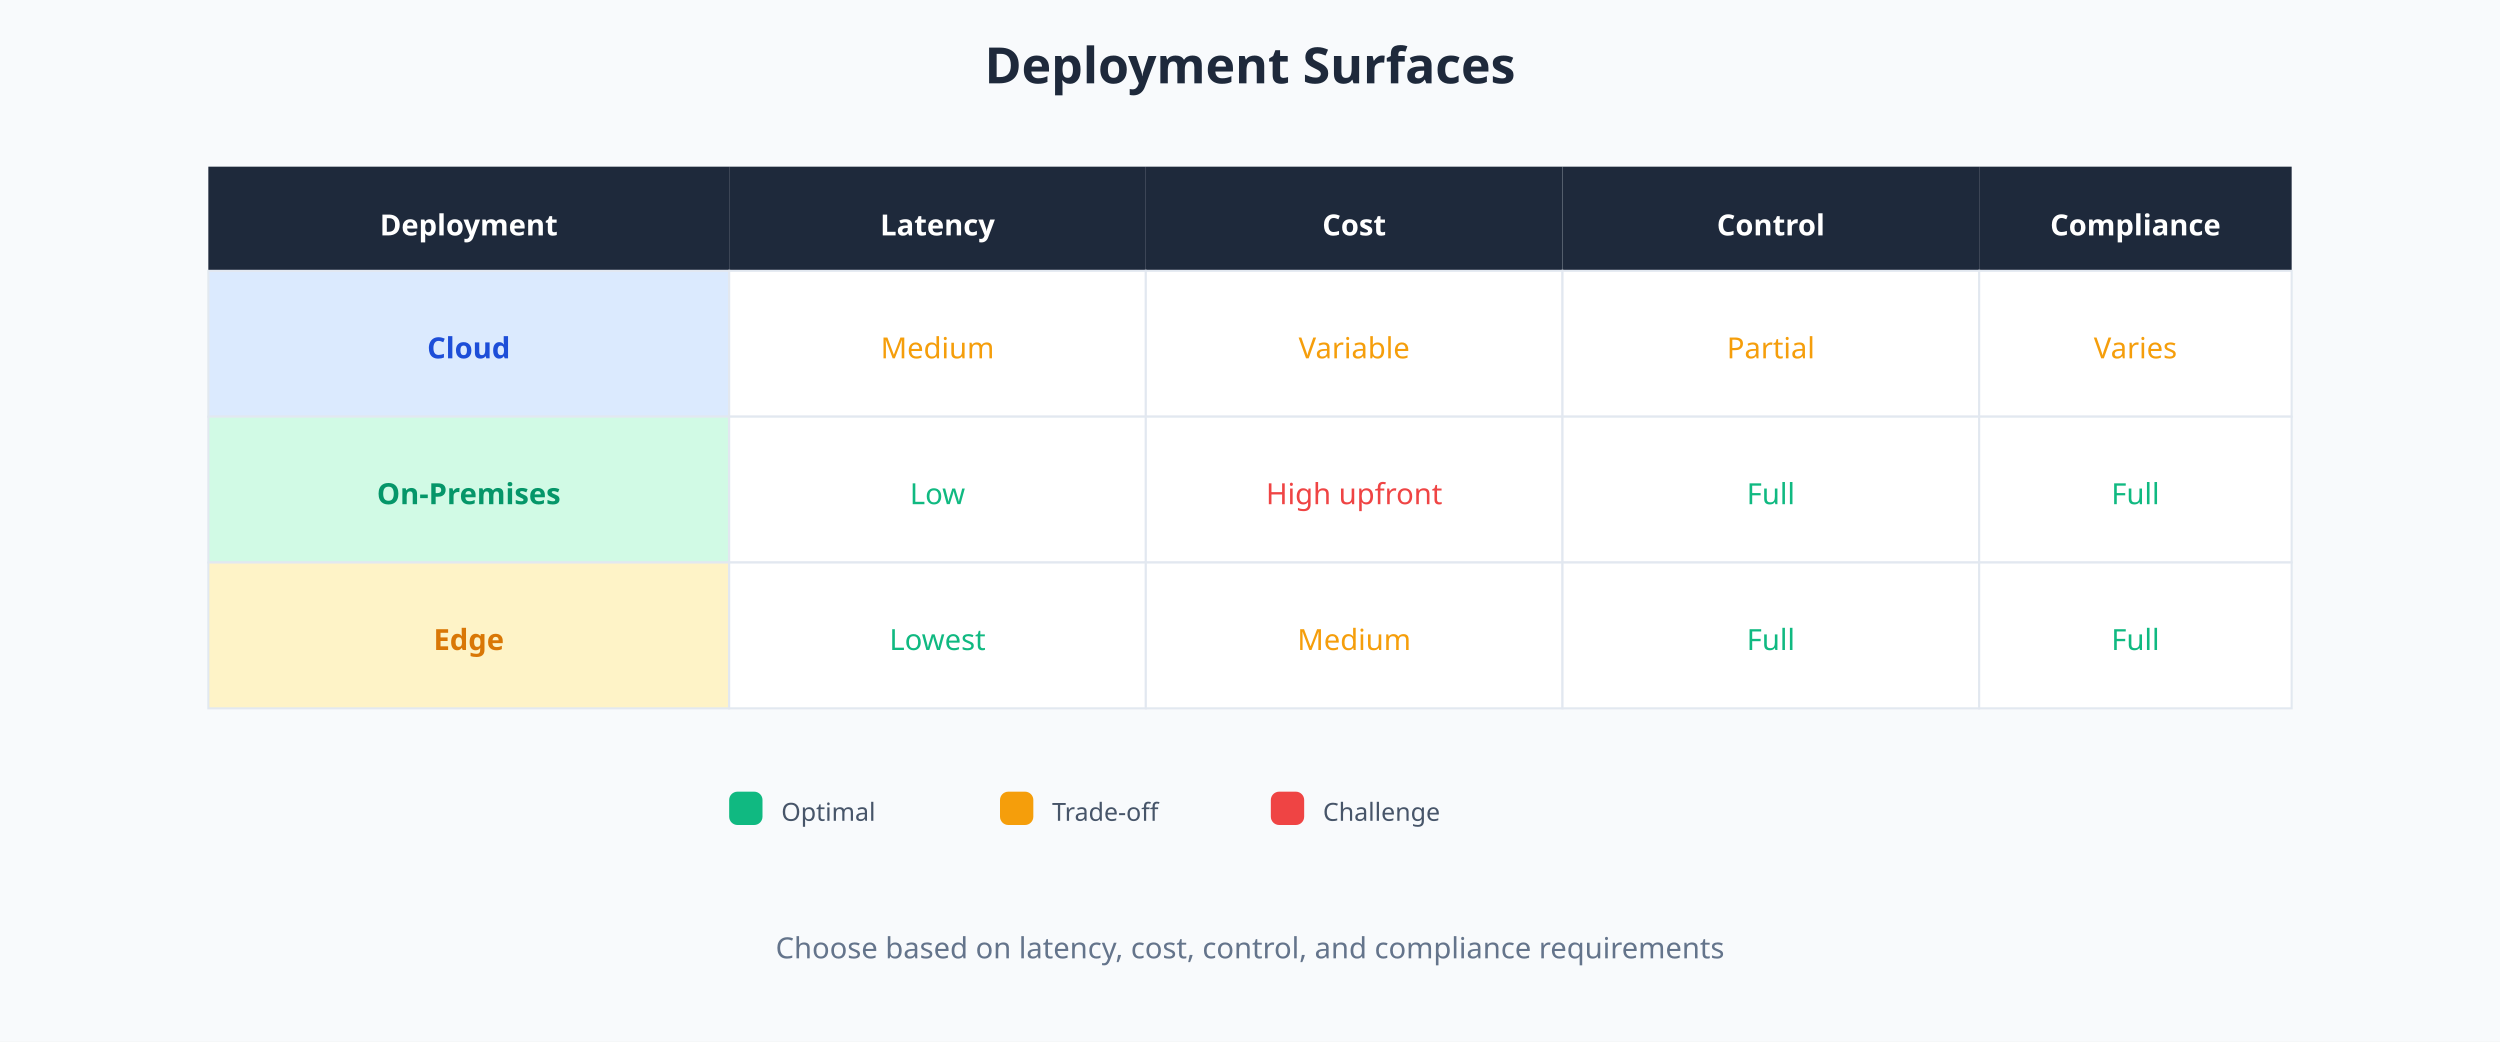
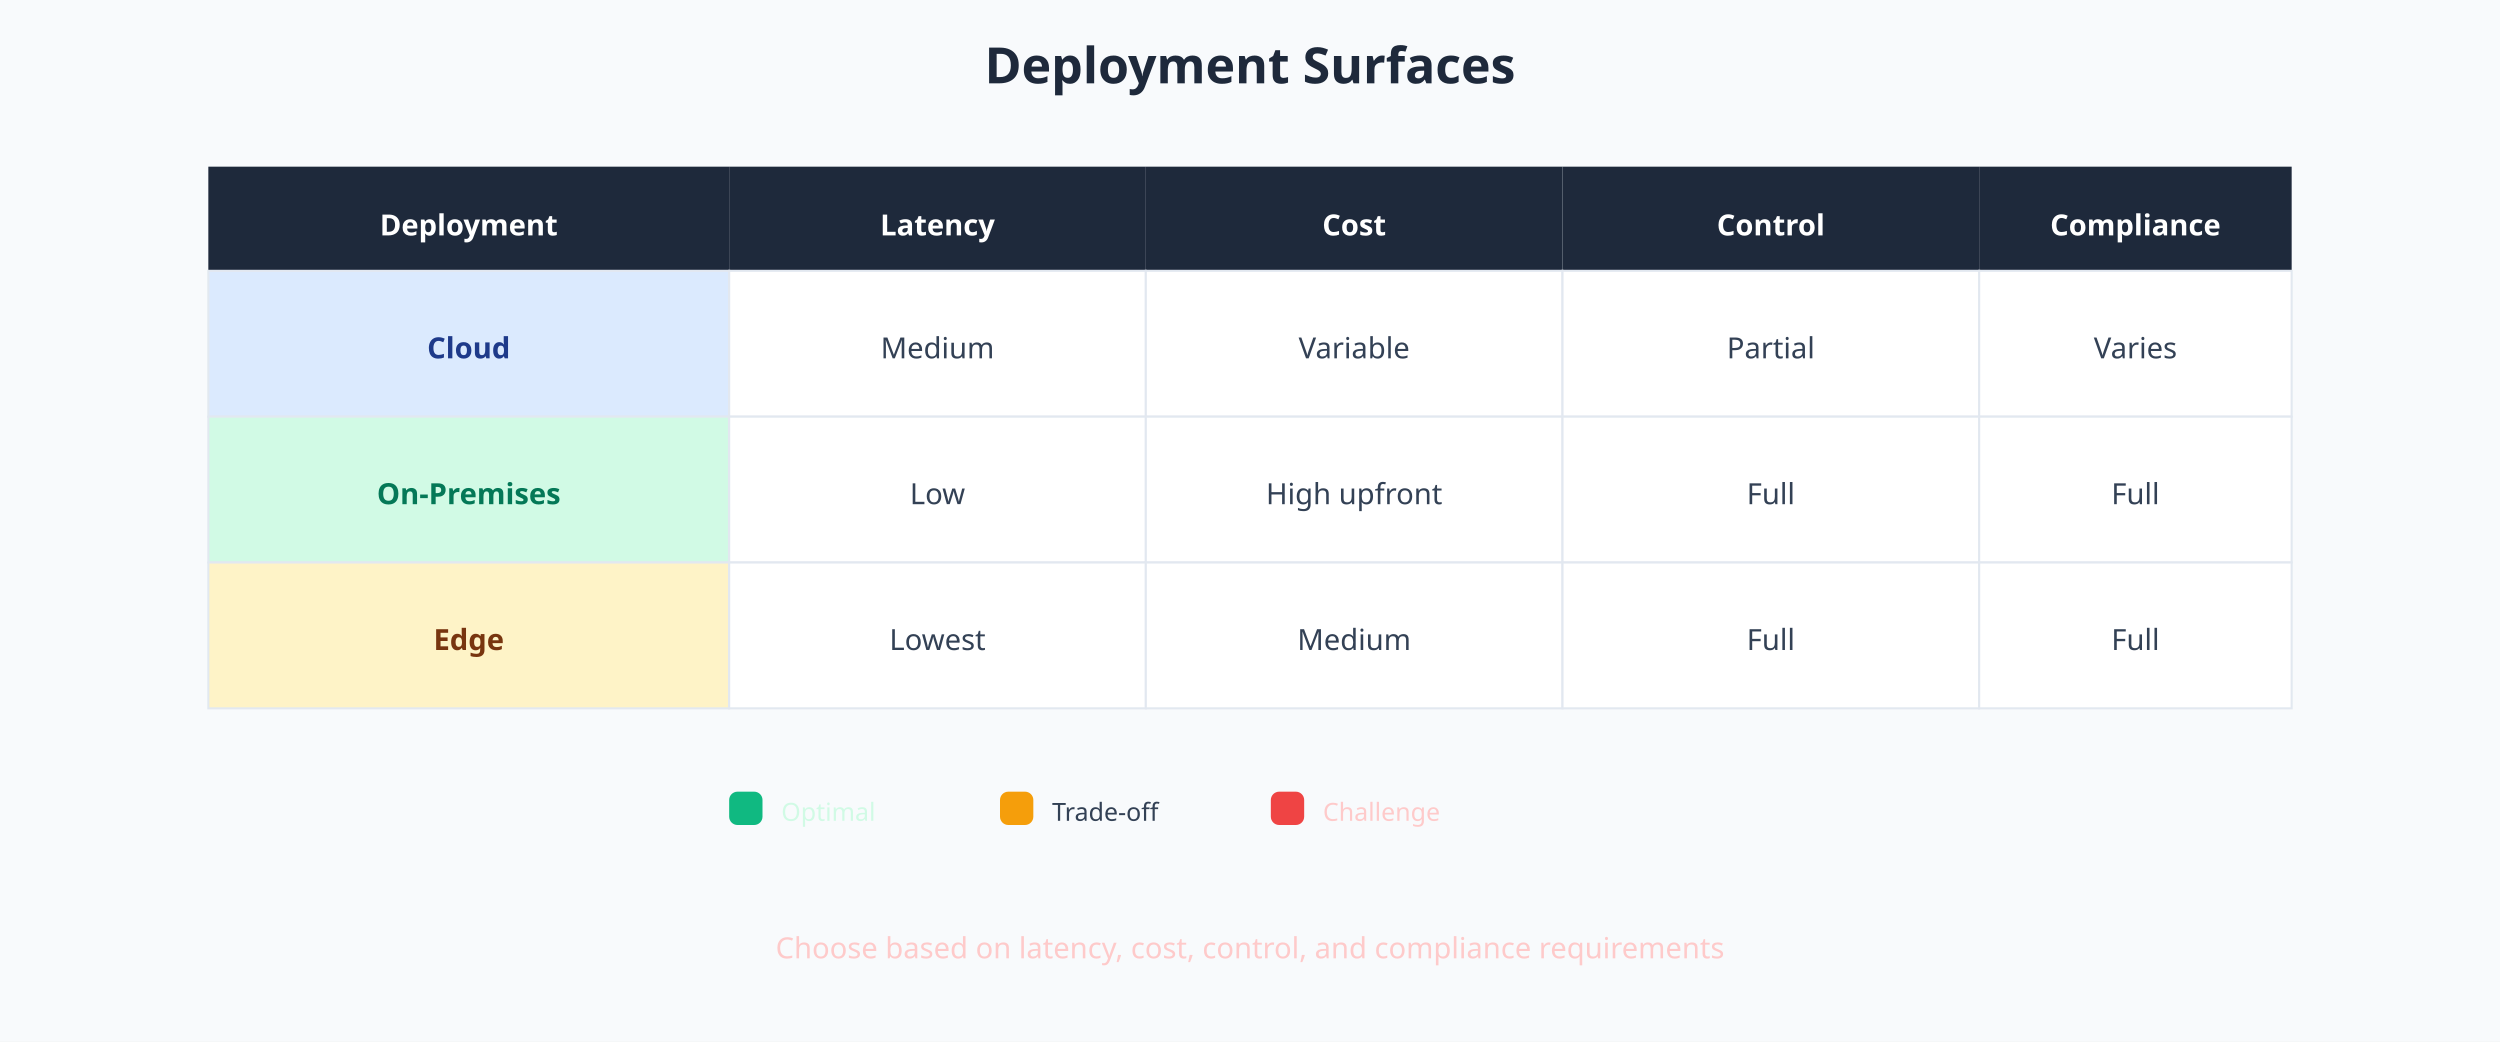
<svg xmlns="http://www.w3.org/2000/svg" viewBox="0 0 1200 500" width="1200" height="500">
  <g id="main">
    <rect width="1200" height="500" fill="#f8fafc" />
    <text x="600" y="40" text-anchor="middle" font-family="system-ui, sans-serif" font-size="24" font-weight="600" fill="#1e293b">Deployment Surfaces</text>
    <rect x="100" y="80" width="250" height="50" rx="0" fill="#1e293b" />
    <text x="225" y="113" text-anchor="middle" font-family="system-ui, sans-serif" font-size="14" font-weight="600" fill="#ffffff">Deployment</text>
    <rect x="350" y="80" width="200" height="50" rx="0" fill="#1e293b" />
    <text x="450" y="113" text-anchor="middle" font-family="system-ui, sans-serif" font-size="14" font-weight="600" fill="#ffffff">Latency</text>
    <rect x="550" y="80" width="200" height="50" rx="0" fill="#1e293b" />
    <text x="650" y="113" text-anchor="middle" font-family="system-ui, sans-serif" font-size="14" font-weight="600" fill="#ffffff">Cost</text>
    <rect x="750" y="80" width="200" height="50" rx="0" fill="#1e293b" />
    <text x="850" y="113" text-anchor="middle" font-family="system-ui, sans-serif" font-size="14" font-weight="600" fill="#ffffff">Control</text>
    <rect x="950" y="80" width="150" height="50" rx="0" fill="#1e293b" />
    <text x="1025" y="113" text-anchor="middle" font-family="system-ui, sans-serif" font-size="14" font-weight="600" fill="#ffffff">Compliance</text>
    <rect x="350" y="380" width="16" height="16" rx="4" fill="#10b981" />
-     <text x="375" y="394" font-family="system-ui, sans-serif" font-size="12" fill="#475569">Optimal</text>
+     <text x="375" y="394" font-family="system-ui, sans-serif" font-size="12" fill="#d1fae5">Optimal</text>
    <rect x="480" y="380" width="16" height="16" rx="4" fill="#f59e0b" />
-     <text x="505" y="394" font-family="system-ui, sans-serif" font-size="12" fill="#475569">Trade-off</text>
+     <text x="505" y="394" font-family="system-ui, sans-serif" font-size="12" fill="#334155">Trade-off</text>
    <rect x="610" y="380" width="16" height="16" rx="4" fill="#ef4444" />
-     <text x="635" y="394" font-family="system-ui, sans-serif" font-size="12" fill="#475569">Challenge</text>
-     <text x="600" y="460" text-anchor="middle" font-family="system-ui, sans-serif" font-size="14" fill="#64748b">Choose based on latency, cost, control, and compliance requirements</text>
+     <text x="635" y="394" font-family="system-ui, sans-serif" font-size="12" fill="#fecaca">Challenge</text>
+     <text x="600" y="460" text-anchor="middle" font-family="system-ui, sans-serif" font-size="14" fill="#fecaca">Choose based on latency, cost, control, and compliance requirements</text>
  </g>
  <g id="section-1">
    <rect x="100" y="130" width="250" height="70" fill="#dbeafe" stroke="#e2e8f0" stroke-width="1" />
-     <text x="225" y="172" text-anchor="middle" font-family="system-ui, sans-serif" font-size="14" font-weight="600" fill="#1d4ed8">Cloud</text>
+     <text x="225" y="172" text-anchor="middle" font-family="system-ui, sans-serif" font-size="14" font-weight="600" fill="#1e3a8a">Cloud</text>
    <rect x="350" y="130" width="200" height="70" fill="#ffffff" stroke="#e2e8f0" stroke-width="1" />
-     <text x="450" y="172" text-anchor="middle" font-family="system-ui, sans-serif" font-size="14" fill="#f59e0b">Medium</text>
+     <text x="450" y="172" text-anchor="middle" font-family="system-ui, sans-serif" font-size="14" fill="#334155">Medium</text>
    <rect x="550" y="130" width="200" height="70" fill="#ffffff" stroke="#e2e8f0" stroke-width="1" />
-     <text x="650" y="172" text-anchor="middle" font-family="system-ui, sans-serif" font-size="14" fill="#f59e0b">Variable</text>
+     <text x="650" y="172" text-anchor="middle" font-family="system-ui, sans-serif" font-size="14" fill="#334155">Variable</text>
    <rect x="750" y="130" width="200" height="70" fill="#ffffff" stroke="#e2e8f0" stroke-width="1" />
-     <text x="850" y="172" text-anchor="middle" font-family="system-ui, sans-serif" font-size="14" fill="#f59e0b">Partial</text>
+     <text x="850" y="172" text-anchor="middle" font-family="system-ui, sans-serif" font-size="14" fill="#334155">Partial</text>
    <rect x="950" y="130" width="150" height="70" fill="#ffffff" stroke="#e2e8f0" stroke-width="1" />
-     <text x="1025" y="172" text-anchor="middle" font-family="system-ui, sans-serif" font-size="14" fill="#f59e0b">Varies</text>
+     <text x="1025" y="172" text-anchor="middle" font-family="system-ui, sans-serif" font-size="14" fill="#334155">Varies</text>
  </g>
  <g id="section-2">
    <rect x="100" y="200" width="250" height="70" fill="#d1fae5" stroke="#e2e8f0" stroke-width="1" />
-     <text x="225" y="242" text-anchor="middle" font-family="system-ui, sans-serif" font-size="14" font-weight="600" fill="#059669">On-Premises</text>
+     <text x="225" y="242" text-anchor="middle" font-family="system-ui, sans-serif" font-size="14" font-weight="600" fill="#047857">On-Premises</text>
    <rect x="350" y="200" width="200" height="70" fill="#ffffff" stroke="#e2e8f0" stroke-width="1" />
-     <text x="450" y="242" text-anchor="middle" font-family="system-ui, sans-serif" font-size="14" fill="#10b981">Low</text>
+     <text x="450" y="242" text-anchor="middle" font-family="system-ui, sans-serif" font-size="14" fill="#334155">Low</text>
    <rect x="550" y="200" width="200" height="70" fill="#ffffff" stroke="#e2e8f0" stroke-width="1" />
-     <text x="650" y="242" text-anchor="middle" font-family="system-ui, sans-serif" font-size="14" fill="#ef4444">High upfront</text>
+     <text x="650" y="242" text-anchor="middle" font-family="system-ui, sans-serif" font-size="14" fill="#334155">High upfront</text>
    <rect x="750" y="200" width="200" height="70" fill="#ffffff" stroke="#e2e8f0" stroke-width="1" />
-     <text x="850" y="242" text-anchor="middle" font-family="system-ui, sans-serif" font-size="14" fill="#10b981">Full</text>
+     <text x="850" y="242" text-anchor="middle" font-family="system-ui, sans-serif" font-size="14" fill="#334155">Full</text>
    <rect x="950" y="200" width="150" height="70" fill="#ffffff" stroke="#e2e8f0" stroke-width="1" />
-     <text x="1025" y="242" text-anchor="middle" font-family="system-ui, sans-serif" font-size="14" fill="#10b981">Full</text>
+     <text x="1025" y="242" text-anchor="middle" font-family="system-ui, sans-serif" font-size="14" fill="#334155">Full</text>
  </g>
  <g id="section-3">
    <rect x="100" y="270" width="250" height="70" fill="#fef3c7" stroke="#e2e8f0" stroke-width="1" />
-     <text x="225" y="312" text-anchor="middle" font-family="system-ui, sans-serif" font-size="14" font-weight="600" fill="#d97706">Edge</text>
+     <text x="225" y="312" text-anchor="middle" font-family="system-ui, sans-serif" font-size="14" font-weight="600" fill="#78350f">Edge</text>
    <rect x="350" y="270" width="200" height="70" fill="#ffffff" stroke="#e2e8f0" stroke-width="1" />
-     <text x="450" y="312" text-anchor="middle" font-family="system-ui, sans-serif" font-size="14" fill="#10b981">Lowest</text>
+     <text x="450" y="312" text-anchor="middle" font-family="system-ui, sans-serif" font-size="14" fill="#334155">Lowest</text>
    <rect x="550" y="270" width="200" height="70" fill="#ffffff" stroke="#e2e8f0" stroke-width="1" />
-     <text x="650" y="312" text-anchor="middle" font-family="system-ui, sans-serif" font-size="14" fill="#f59e0b">Medium</text>
+     <text x="650" y="312" text-anchor="middle" font-family="system-ui, sans-serif" font-size="14" fill="#334155">Medium</text>
    <rect x="750" y="270" width="200" height="70" fill="#ffffff" stroke="#e2e8f0" stroke-width="1" />
-     <text x="850" y="312" text-anchor="middle" font-family="system-ui, sans-serif" font-size="14" fill="#10b981">Full</text>
+     <text x="850" y="312" text-anchor="middle" font-family="system-ui, sans-serif" font-size="14" fill="#334155">Full</text>
    <rect x="950" y="270" width="150" height="70" fill="#ffffff" stroke="#e2e8f0" stroke-width="1" />
-     <text x="1025" y="312" text-anchor="middle" font-family="system-ui, sans-serif" font-size="14" fill="#10b981">Full</text>
+     <text x="1025" y="312" text-anchor="middle" font-family="system-ui, sans-serif" font-size="14" fill="#334155">Full</text>
  </g>
  <g id="section-4">
  </g>
</svg>
